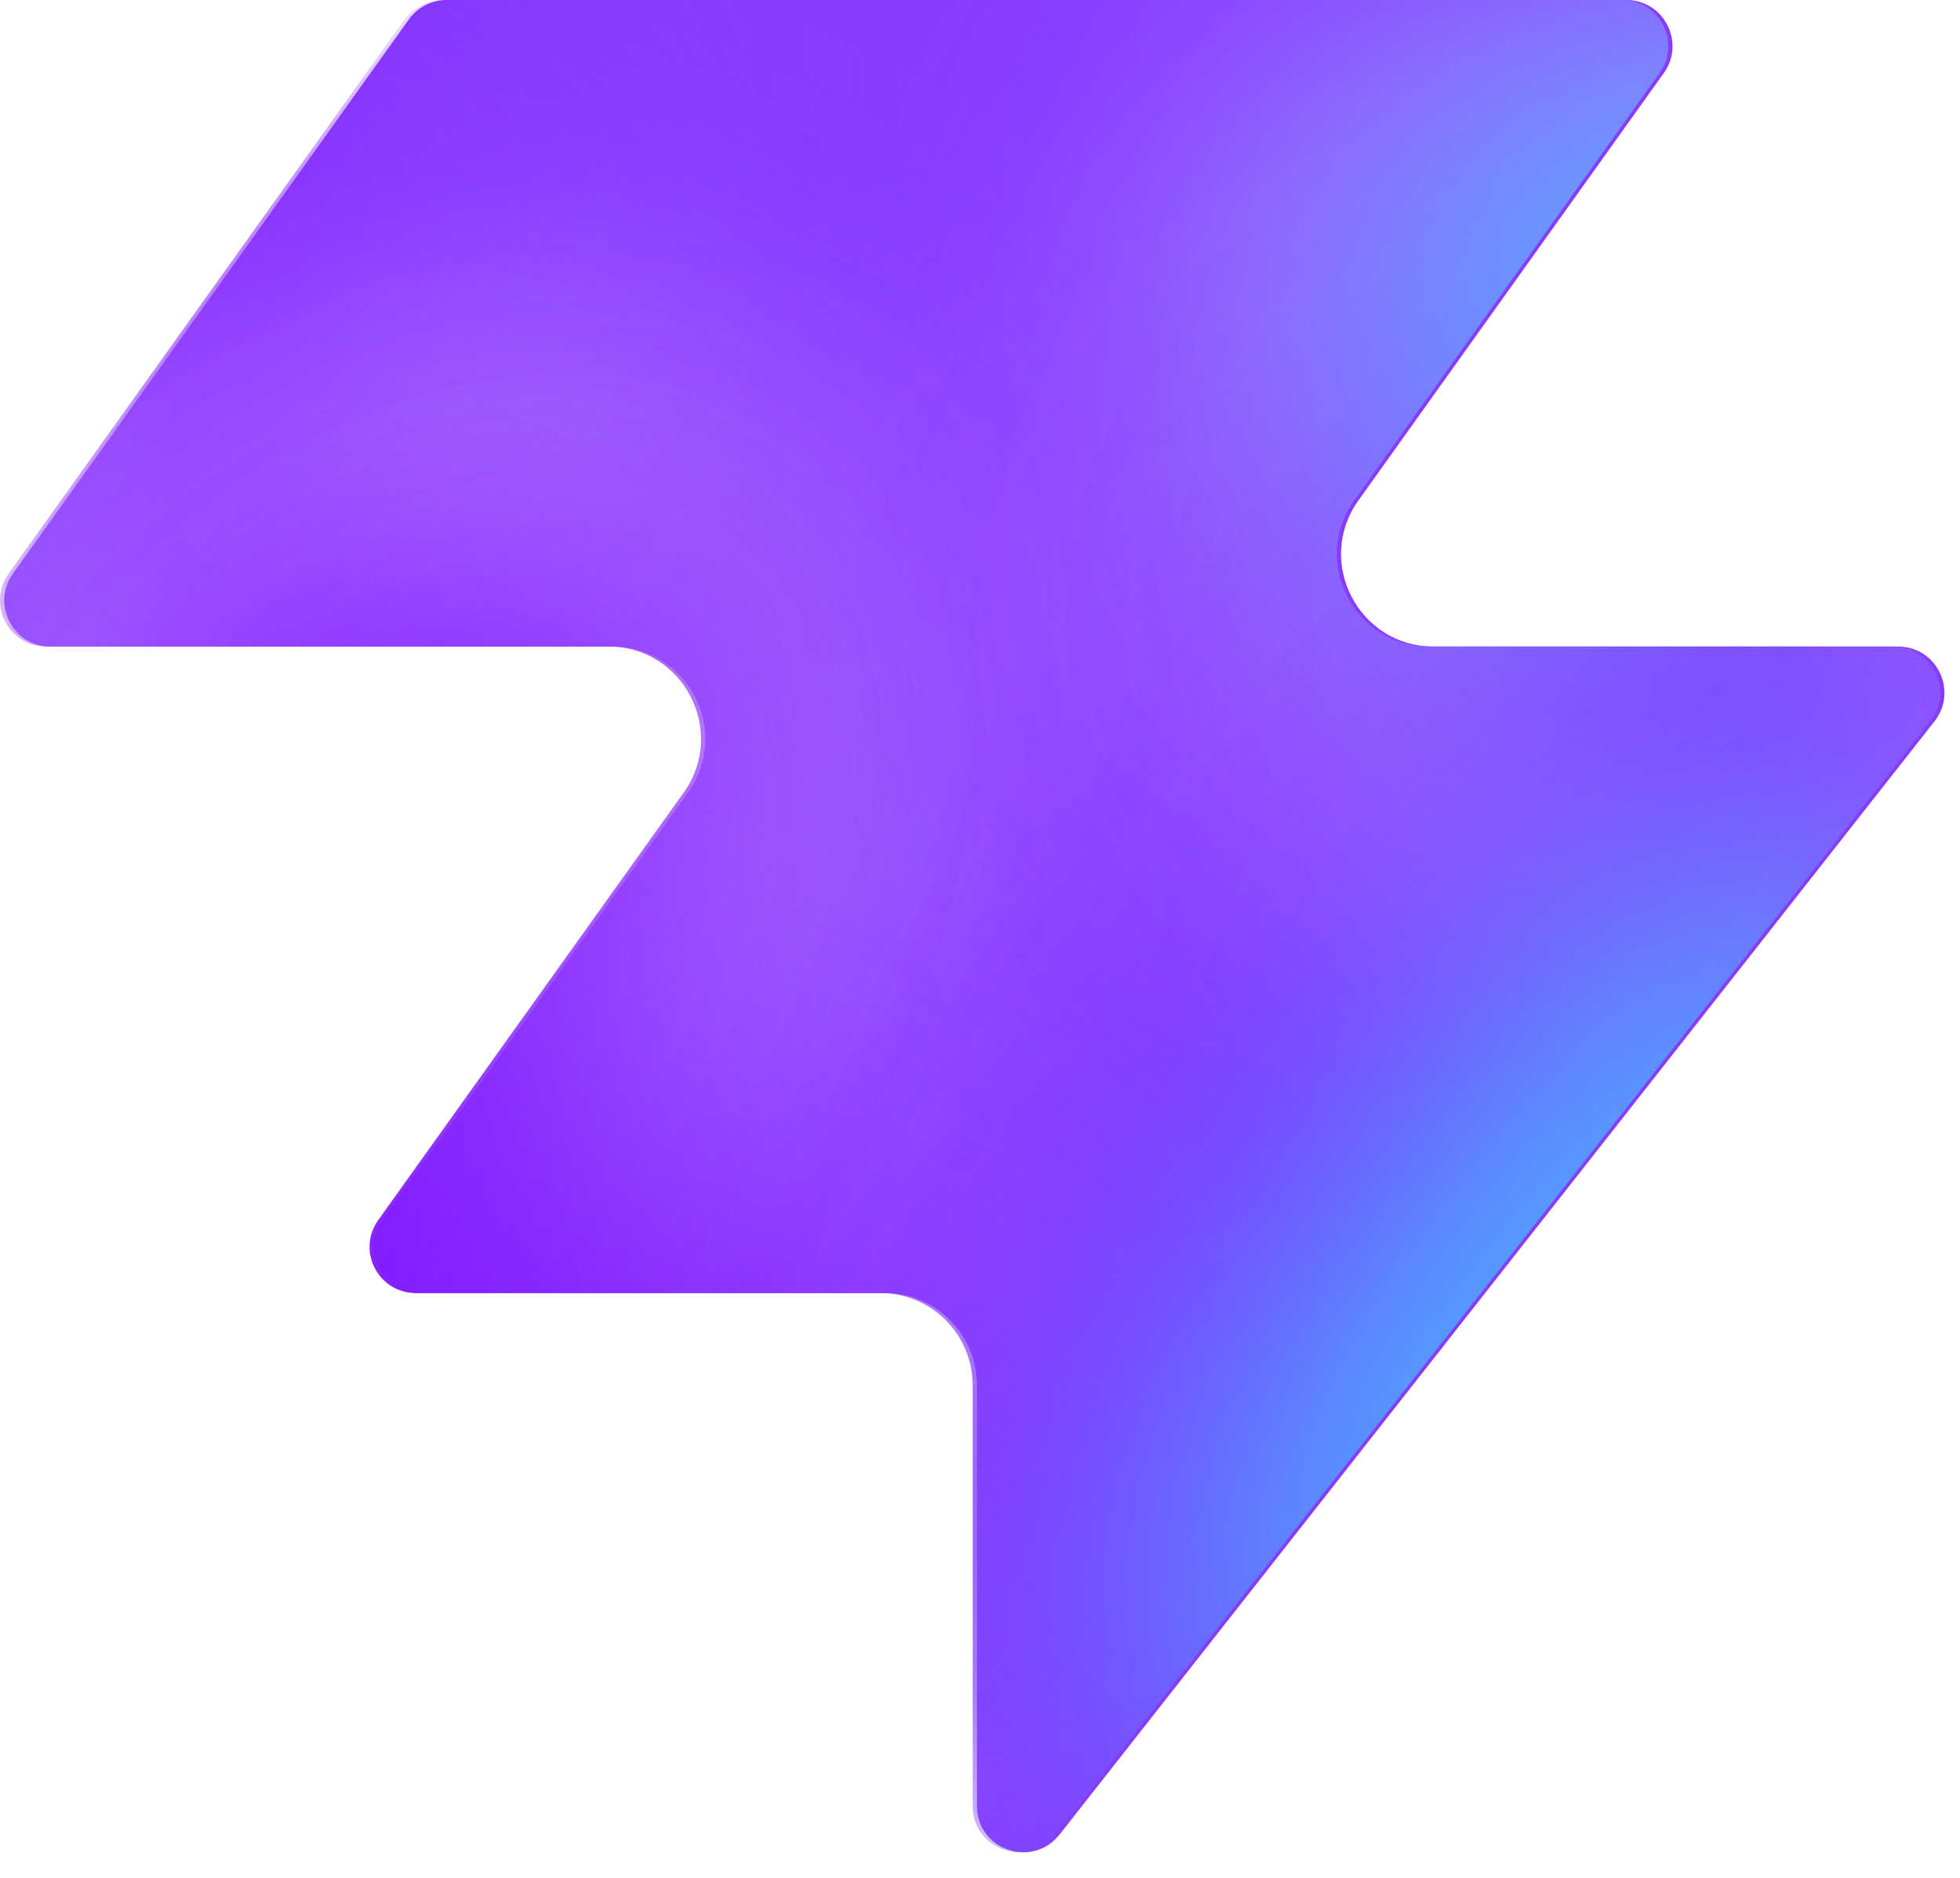
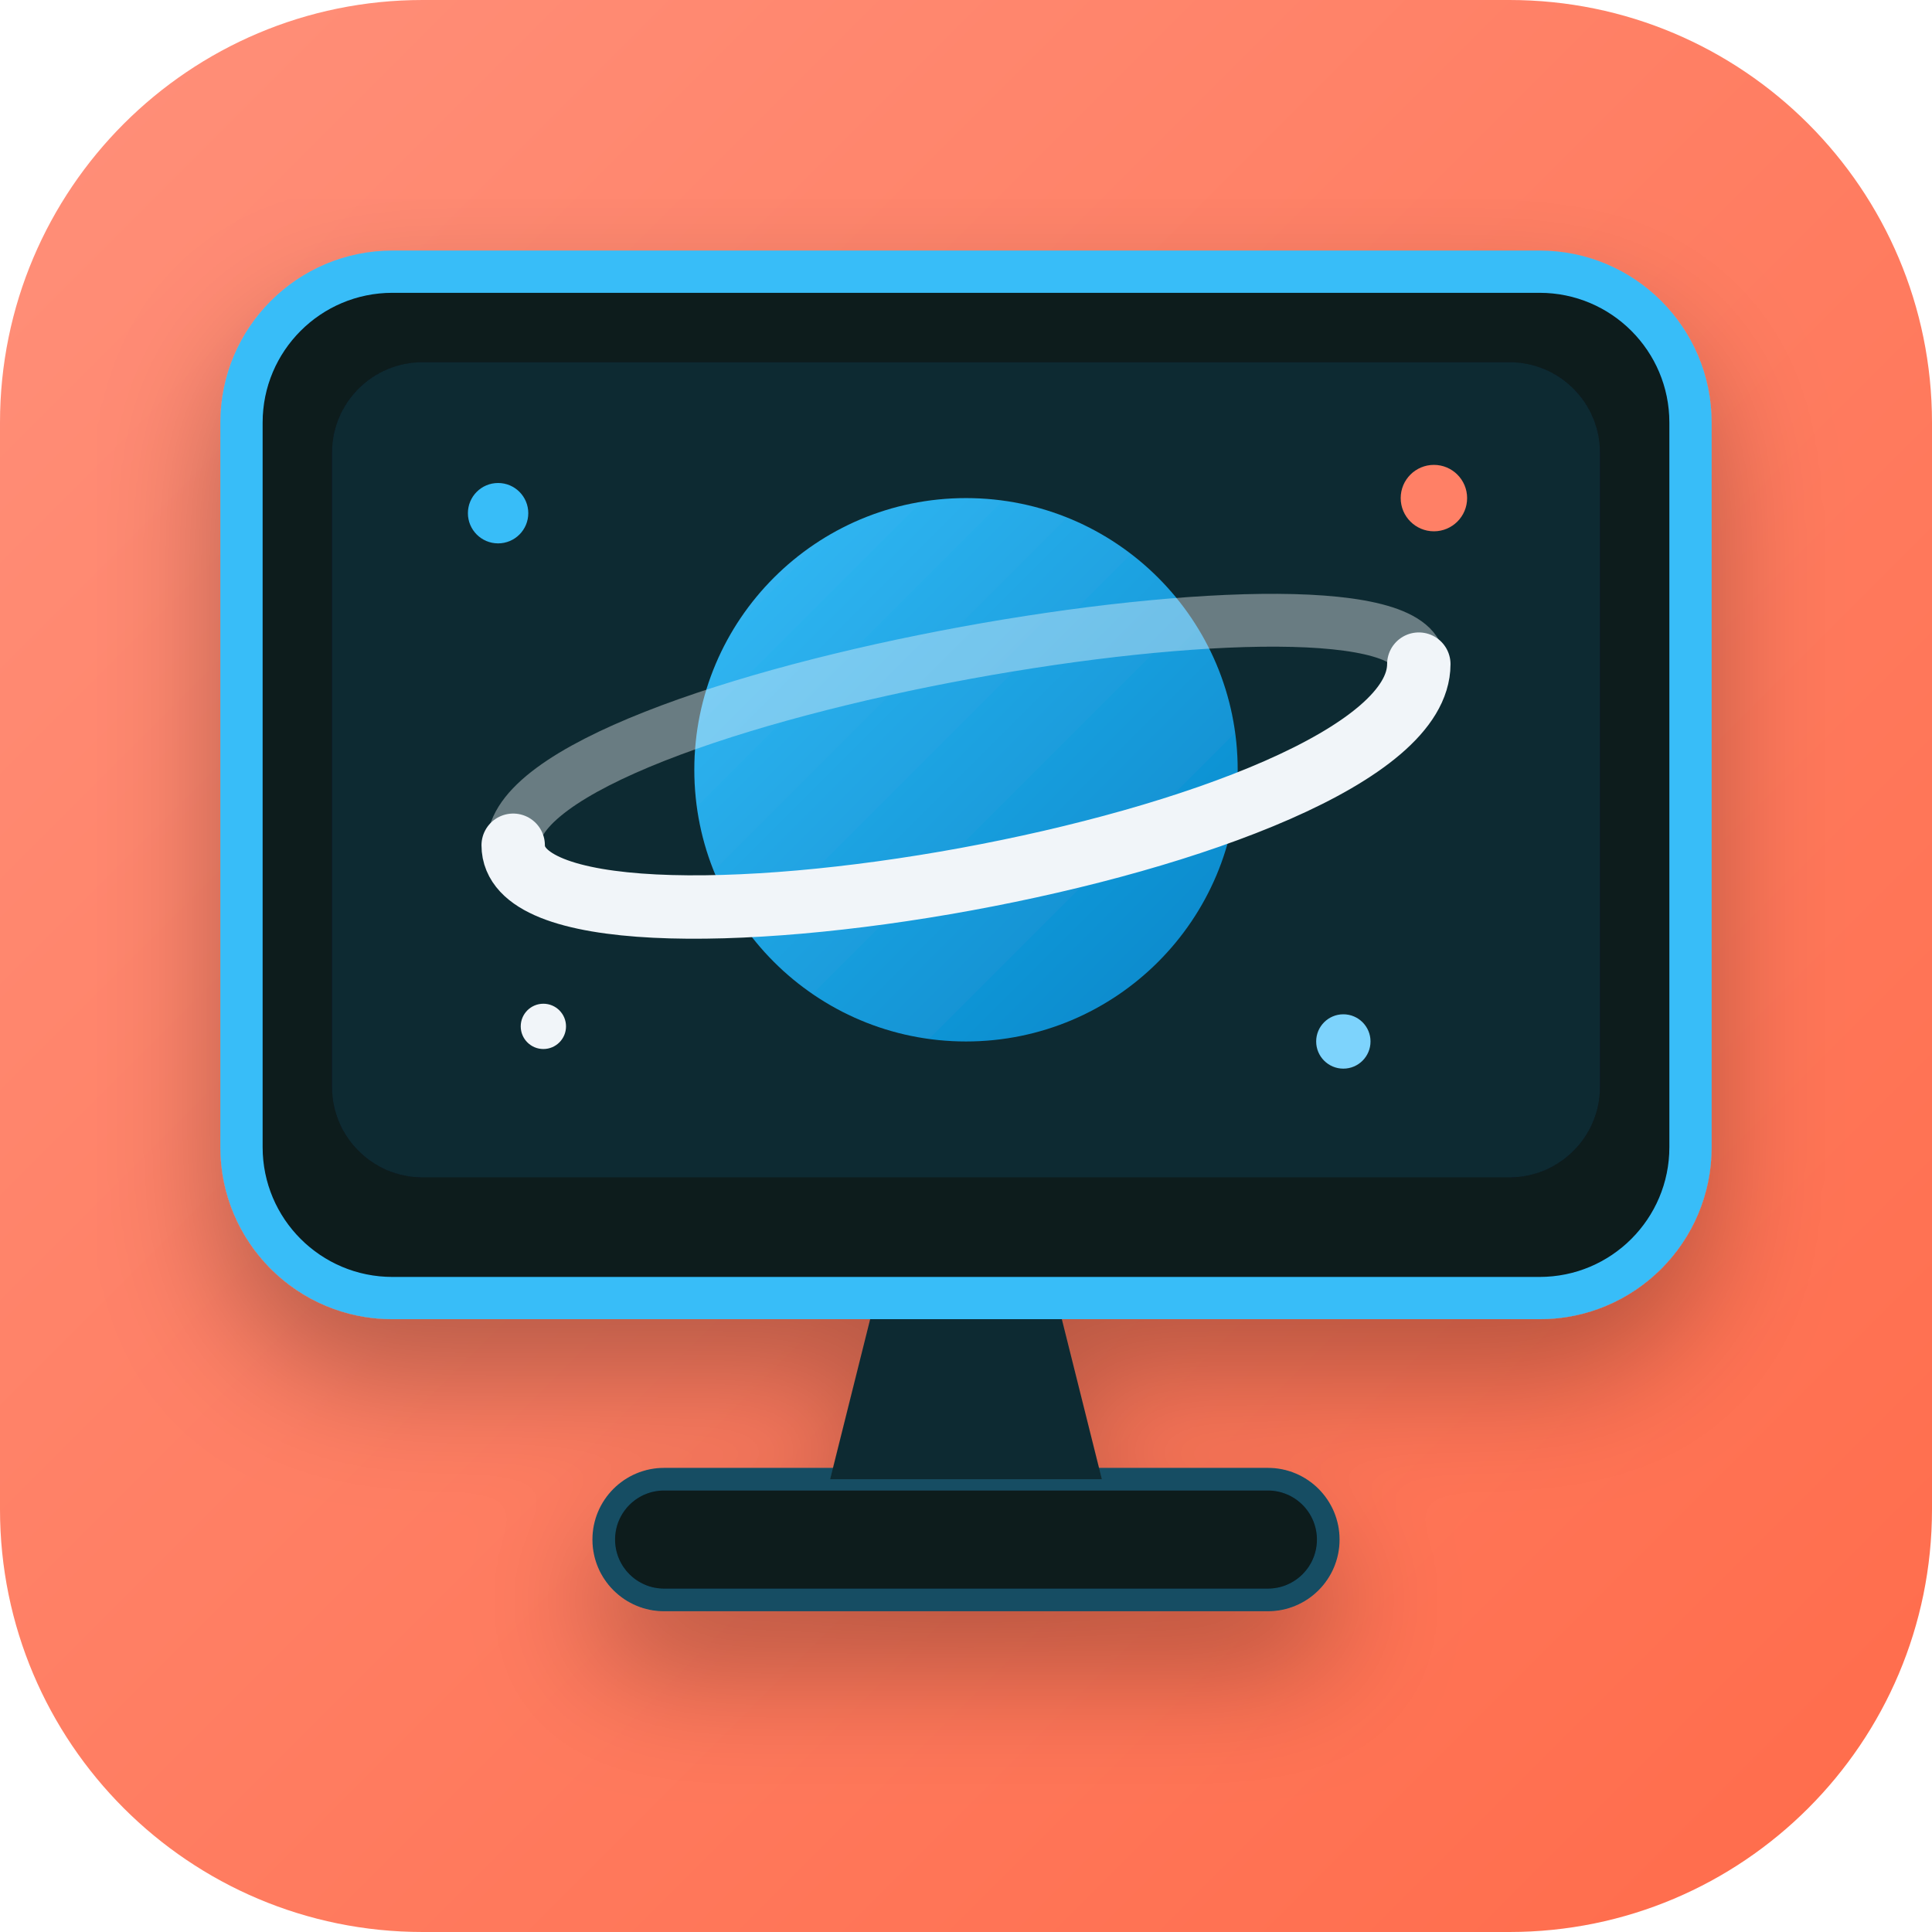
- <svg xmlns="http://www.w3.org/2000/svg" width="48" height="46" fill="none" viewBox="0 0 48 46">
-   <path fill="#863bff" d="M25.946 44.938c-.664.845-2.021.375-2.021-.698V33.937a2.26 2.26 0 0 0-2.262-2.262H10.287c-.92 0-1.456-1.04-.92-1.788l7.48-10.471c1.07-1.497 0-3.578-1.842-3.578H1.237c-.92 0-1.456-1.04-.92-1.788L10.013.474c.214-.297.556-.474.92-.474h28.894c.92 0 1.456 1.04.92 1.788l-7.48 10.471c-1.07 1.498 0 3.579 1.842 3.579h11.377c.943 0 1.473 1.088.89 1.83L25.947 44.94z" style="fill:#863bff;fill:color(display-p3 .525 .23 1);fill-opacity:1" />
-   <mask id="a" width="48" height="46" x="0" y="0" maskUnits="userSpaceOnUse" style="mask-type:alpha">
-     <path fill="#000" d="M25.842 44.938c-.664.844-2.021.375-2.021-.698V33.937a2.26 2.26 0 0 0-2.262-2.262H10.183c-.92 0-1.456-1.04-.92-1.788l7.48-10.471c1.07-1.498 0-3.579-1.842-3.579H1.133c-.92 0-1.456-1.04-.92-1.787L9.91.473c.214-.297.556-.474.92-.474h28.894c.92 0 1.456 1.04.92 1.788l-7.48 10.471c-1.07 1.498 0 3.578 1.842 3.578h11.377c.943 0 1.473 1.088.89 1.832L25.843 44.94z" style="fill:#000;fill-opacity:1" />
-   </mask>
-   <g mask="url(#a)">
-     <g filter="url(#b)">
-       <ellipse cx="5.508" cy="14.704" fill="#ede6ff" rx="5.508" ry="14.704" style="fill:#ede6ff;fill:color(display-p3 .927 .903 1);fill-opacity:1" transform="matrix(.00324 1 1 -.00324 -4.47 31.516)" />
-     </g>
-     <g filter="url(#c)">
-       <ellipse cx="10.399" cy="29.851" fill="#ede6ff" rx="10.399" ry="29.851" style="fill:#ede6ff;fill:color(display-p3 .927 .903 1);fill-opacity:1" transform="matrix(.00324 1 1 -.00324 -39.328 7.883)" />
-     </g>
-     <g filter="url(#d)">
-       <ellipse cx="5.508" cy="30.487" fill="#7e14ff" rx="5.508" ry="30.487" style="fill:#7e14ff;fill:color(display-p3 .492 .077 1);fill-opacity:1" transform="rotate(89.814 -25.913 -14.639)scale(1 -1)" />
-     </g>
-     <g filter="url(#e)">
-       <ellipse cx="5.508" cy="30.599" fill="#7e14ff" rx="5.508" ry="30.599" style="fill:#7e14ff;fill:color(display-p3 .492 .077 1);fill-opacity:1" transform="rotate(89.814 -32.644 -3.334)scale(1 -1)" />
-     </g>
-     <g filter="url(#f)">
-       <ellipse cx="5.508" cy="30.599" fill="#7e14ff" rx="5.508" ry="30.599" style="fill:#7e14ff;fill:color(display-p3 .492 .077 1);fill-opacity:1" transform="matrix(.00324 1 1 -.00324 -34.34 30.47)" />
-     </g>
-     <g filter="url(#g)">
-       <ellipse cx="14.072" cy="22.078" fill="#ede6ff" rx="14.072" ry="22.078" style="fill:#ede6ff;fill:color(display-p3 .927 .903 1);fill-opacity:1" transform="rotate(93.35 24.506 48.493)scale(-1 1)" />
-     </g>
-     <g filter="url(#h)">
-       <ellipse cx="3.47" cy="21.501" fill="#7e14ff" rx="3.47" ry="21.501" style="fill:#7e14ff;fill:color(display-p3 .492 .077 1);fill-opacity:1" transform="rotate(89.009 28.708 47.59)scale(-1 1)" />
-     </g>
-     <g filter="url(#i)">
-       <ellipse cx="3.47" cy="21.501" fill="#7e14ff" rx="3.47" ry="21.501" style="fill:#7e14ff;fill:color(display-p3 .492 .077 1);fill-opacity:1" transform="rotate(89.009 28.708 47.59)scale(-1 1)" />
-     </g>
-     <g filter="url(#j)">
-       <ellipse cx=".387" cy="8.972" fill="#7e14ff" rx="4.407" ry="29.108" style="fill:#7e14ff;fill:color(display-p3 .492 .077 1);fill-opacity:1" transform="rotate(39.51 .387 8.972)" />
-     </g>
-     <g filter="url(#k)">
-       <ellipse cx="47.523" cy="-6.092" fill="#7e14ff" rx="4.407" ry="29.108" style="fill:#7e14ff;fill:color(display-p3 .492 .077 1);fill-opacity:1" transform="rotate(37.892 47.523 -6.092)" />
-     </g>
-     <g filter="url(#l)">
-       <ellipse cx="41.412" cy="6.333" fill="#47bfff" rx="5.971" ry="9.665" style="fill:#47bfff;fill:color(display-p3 .28 .748 1);fill-opacity:1" transform="rotate(37.892 41.412 6.333)" />
-     </g>
-     <g filter="url(#m)">
-       <ellipse cx="-1.879" cy="38.332" fill="#7e14ff" rx="4.407" ry="29.108" style="fill:#7e14ff;fill:color(display-p3 .492 .077 1);fill-opacity:1" transform="rotate(37.892 -1.88 38.332)" />
-     </g>
-     <g filter="url(#n)">
-       <ellipse cx="-1.879" cy="38.332" fill="#7e14ff" rx="4.407" ry="29.108" style="fill:#7e14ff;fill:color(display-p3 .492 .077 1);fill-opacity:1" transform="rotate(37.892 -1.88 38.332)" />
-     </g>
-     <g filter="url(#o)">
-       <ellipse cx="35.651" cy="29.907" fill="#7e14ff" rx="4.407" ry="29.108" style="fill:#7e14ff;fill:color(display-p3 .492 .077 1);fill-opacity:1" transform="rotate(37.892 35.651 29.907)" />
-     </g>
-     <g filter="url(#p)">
-       <ellipse cx="38.418" cy="32.4" fill="#47bfff" rx="5.971" ry="15.297" style="fill:#47bfff;fill:color(display-p3 .28 .748 1);fill-opacity:1" transform="rotate(37.892 38.418 32.4)" />
-     </g>
-   </g>
+ <svg xmlns="http://www.w3.org/2000/svg" viewBox="0 0 128 128" width="100%" height="100%">
  <defs>
-     <filter id="b" width="60.045" height="41.654" x="-19.77" y="16.149" color-interpolation-filters="sRGB" filterUnits="userSpaceOnUse">
-       <feFlood flood-opacity="0" result="BackgroundImageFix" />
-       <feBlend in="SourceGraphic" in2="BackgroundImageFix" result="shape" />
-       <feGaussianBlur result="effect1_foregroundBlur_2002_17158" stdDeviation="7.659" />
-     </filter>
-     <filter id="c" width="90.34" height="51.437" x="-54.613" y="-7.533" color-interpolation-filters="sRGB" filterUnits="userSpaceOnUse">
-       <feFlood flood-opacity="0" result="BackgroundImageFix" />
-       <feBlend in="SourceGraphic" in2="BackgroundImageFix" result="shape" />
-       <feGaussianBlur result="effect1_foregroundBlur_2002_17158" stdDeviation="7.659" />
-     </filter>
-     <filter id="d" width="79.355" height="29.4" x="-49.64" y="2.03" color-interpolation-filters="sRGB" filterUnits="userSpaceOnUse">
-       <feFlood flood-opacity="0" result="BackgroundImageFix" />
-       <feBlend in="SourceGraphic" in2="BackgroundImageFix" result="shape" />
-       <feGaussianBlur result="effect1_foregroundBlur_2002_17158" stdDeviation="4.596" />
-     </filter>
-     <filter id="e" width="79.579" height="29.4" x="-45.045" y="20.029" color-interpolation-filters="sRGB" filterUnits="userSpaceOnUse">
-       <feFlood flood-opacity="0" result="BackgroundImageFix" />
-       <feBlend in="SourceGraphic" in2="BackgroundImageFix" result="shape" />
-       <feGaussianBlur result="effect1_foregroundBlur_2002_17158" stdDeviation="4.596" />
-     </filter>
-     <filter id="f" width="79.579" height="29.4" x="-43.513" y="21.178" color-interpolation-filters="sRGB" filterUnits="userSpaceOnUse">
-       <feFlood flood-opacity="0" result="BackgroundImageFix" />
-       <feBlend in="SourceGraphic" in2="BackgroundImageFix" result="shape" />
-       <feGaussianBlur result="effect1_foregroundBlur_2002_17158" stdDeviation="4.596" />
-     </filter>
-     <filter id="g" width="74.749" height="58.852" x="15.756" y="-17.901" color-interpolation-filters="sRGB" filterUnits="userSpaceOnUse">
-       <feFlood flood-opacity="0" result="BackgroundImageFix" />
-       <feBlend in="SourceGraphic" in2="BackgroundImageFix" result="shape" />
-       <feGaussianBlur result="effect1_foregroundBlur_2002_17158" stdDeviation="7.659" />
-     </filter>
-     <filter id="h" width="61.377" height="25.362" x="23.548" y="2.284" color-interpolation-filters="sRGB" filterUnits="userSpaceOnUse">
-       <feFlood flood-opacity="0" result="BackgroundImageFix" />
-       <feBlend in="SourceGraphic" in2="BackgroundImageFix" result="shape" />
-       <feGaussianBlur result="effect1_foregroundBlur_2002_17158" stdDeviation="4.596" />
-     </filter>
-     <filter id="i" width="61.377" height="25.362" x="23.548" y="2.284" color-interpolation-filters="sRGB" filterUnits="userSpaceOnUse">
-       <feFlood flood-opacity="0" result="BackgroundImageFix" />
-       <feBlend in="SourceGraphic" in2="BackgroundImageFix" result="shape" />
-       <feGaussianBlur result="effect1_foregroundBlur_2002_17158" stdDeviation="4.596" />
-     </filter>
-     <filter id="j" width="56.045" height="63.649" x="-27.636" y="-22.853" color-interpolation-filters="sRGB" filterUnits="userSpaceOnUse">
-       <feFlood flood-opacity="0" result="BackgroundImageFix" />
-       <feBlend in="SourceGraphic" in2="BackgroundImageFix" result="shape" />
-       <feGaussianBlur result="effect1_foregroundBlur_2002_17158" stdDeviation="4.596" />
-     </filter>
-     <filter id="k" width="54.814" height="64.646" x="20.116" y="-38.415" color-interpolation-filters="sRGB" filterUnits="userSpaceOnUse">
-       <feFlood flood-opacity="0" result="BackgroundImageFix" />
-       <feBlend in="SourceGraphic" in2="BackgroundImageFix" result="shape" />
-       <feGaussianBlur result="effect1_foregroundBlur_2002_17158" stdDeviation="4.596" />
-     </filter>
-     <filter id="l" width="33.541" height="35.313" x="24.641" y="-11.323" color-interpolation-filters="sRGB" filterUnits="userSpaceOnUse">
-       <feFlood flood-opacity="0" result="BackgroundImageFix" />
-       <feBlend in="SourceGraphic" in2="BackgroundImageFix" result="shape" />
-       <feGaussianBlur result="effect1_foregroundBlur_2002_17158" stdDeviation="4.596" />
-     </filter>
-     <filter id="m" width="54.814" height="64.646" x="-29.286" y="6.009" color-interpolation-filters="sRGB" filterUnits="userSpaceOnUse">
-       <feFlood flood-opacity="0" result="BackgroundImageFix" />
-       <feBlend in="SourceGraphic" in2="BackgroundImageFix" result="shape" />
-       <feGaussianBlur result="effect1_foregroundBlur_2002_17158" stdDeviation="4.596" />
-     </filter>
-     <filter id="n" width="54.814" height="64.646" x="-29.286" y="6.009" color-interpolation-filters="sRGB" filterUnits="userSpaceOnUse">
-       <feFlood flood-opacity="0" result="BackgroundImageFix" />
-       <feBlend in="SourceGraphic" in2="BackgroundImageFix" result="shape" />
-       <feGaussianBlur result="effect1_foregroundBlur_2002_17158" stdDeviation="4.596" />
-     </filter>
-     <filter id="o" width="54.814" height="64.646" x="8.244" y="-2.416" color-interpolation-filters="sRGB" filterUnits="userSpaceOnUse">
-       <feFlood flood-opacity="0" result="BackgroundImageFix" />
-       <feBlend in="SourceGraphic" in2="BackgroundImageFix" result="shape" />
-       <feGaussianBlur result="effect1_foregroundBlur_2002_17158" stdDeviation="4.596" />
-     </filter>
-     <filter id="p" width="39.409" height="43.623" x="18.713" y="10.588" color-interpolation-filters="sRGB" filterUnits="userSpaceOnUse">
-       <feFlood flood-opacity="0" result="BackgroundImageFix" />
-       <feBlend in="SourceGraphic" in2="BackgroundImageFix" result="shape" />
-       <feGaussianBlur result="effect1_foregroundBlur_2002_17158" stdDeviation="4.596" />
+     <linearGradient id="bgGradient" x1="0%" y1="0%" x2="100%" y2="100%">
+       <stop offset="0%" stop-color="#FF907A" />
+       <stop offset="100%" stop-color="#FF6B4A" />
+     </linearGradient>
+     <linearGradient id="blueGradient" x1="0%" y1="0%" x2="100%" y2="100%">
+       <stop offset="0%" stop-color="#38BDF8" />
+       <stop offset="100%" stop-color="#0284C7" />
+     </linearGradient>
+     <filter id="shadow" x="-10%" y="-10%" width="130%" height="130%">
+       <feDropShadow dx="0" dy="4" stdDeviation="4" flood-color="#000000" flood-opacity="0.28" />
    </filter>
  </defs>
+   <rect width="128" height="128" rx="28" fill="url(#bgGradient)" />
+   <g filter="url(#shadow)">
+     <rect x="40" y="98" width="48" height="8" rx="4" fill="#071A1F" stroke="#164E63" stroke-width="1.5" />
+     <path d="M58 86 L70 86 L73 98 L55 98 Z" fill="#102A30" />
+     <rect x="16" y="18" width="96" height="68" rx="10" fill="#071A1F" stroke="#38BDF8" stroke-width="2.8" />
+     <rect x="22" y="24" width="84" height="54" rx="6" fill="#0F2B32" />
+     <circle cx="64" cy="51" r="18" fill="url(#blueGradient)" />
+     <path d="M53 39 A 18 18 0 0 1 77 44 A 18 18 0 0 0 53 39 Z" fill="#7DD3FC" opacity="0.65" />
+     <path d="M34 56 C 34 46, 94 36, 94 44" stroke="#F1F5F9" stroke-width="3.5" stroke-linecap="round" fill="none" opacity="0.4" />
+     <path d="M34 56 C 34 66, 94 56, 94 44" stroke="#F1F5F9" stroke-width="4.2" stroke-linecap="round" fill="none" />
+     <circle cx="33" cy="34" r="2" fill="#38BDF8" />
+     <circle cx="95" cy="33" r="2.2" fill="#FF8066" />
+     <circle cx="89" cy="69" r="1.8" fill="#7DD3FC" />
+     <circle cx="36" cy="68" r="1.5" fill="#F1F5F9" />
+   </g>
</svg>
